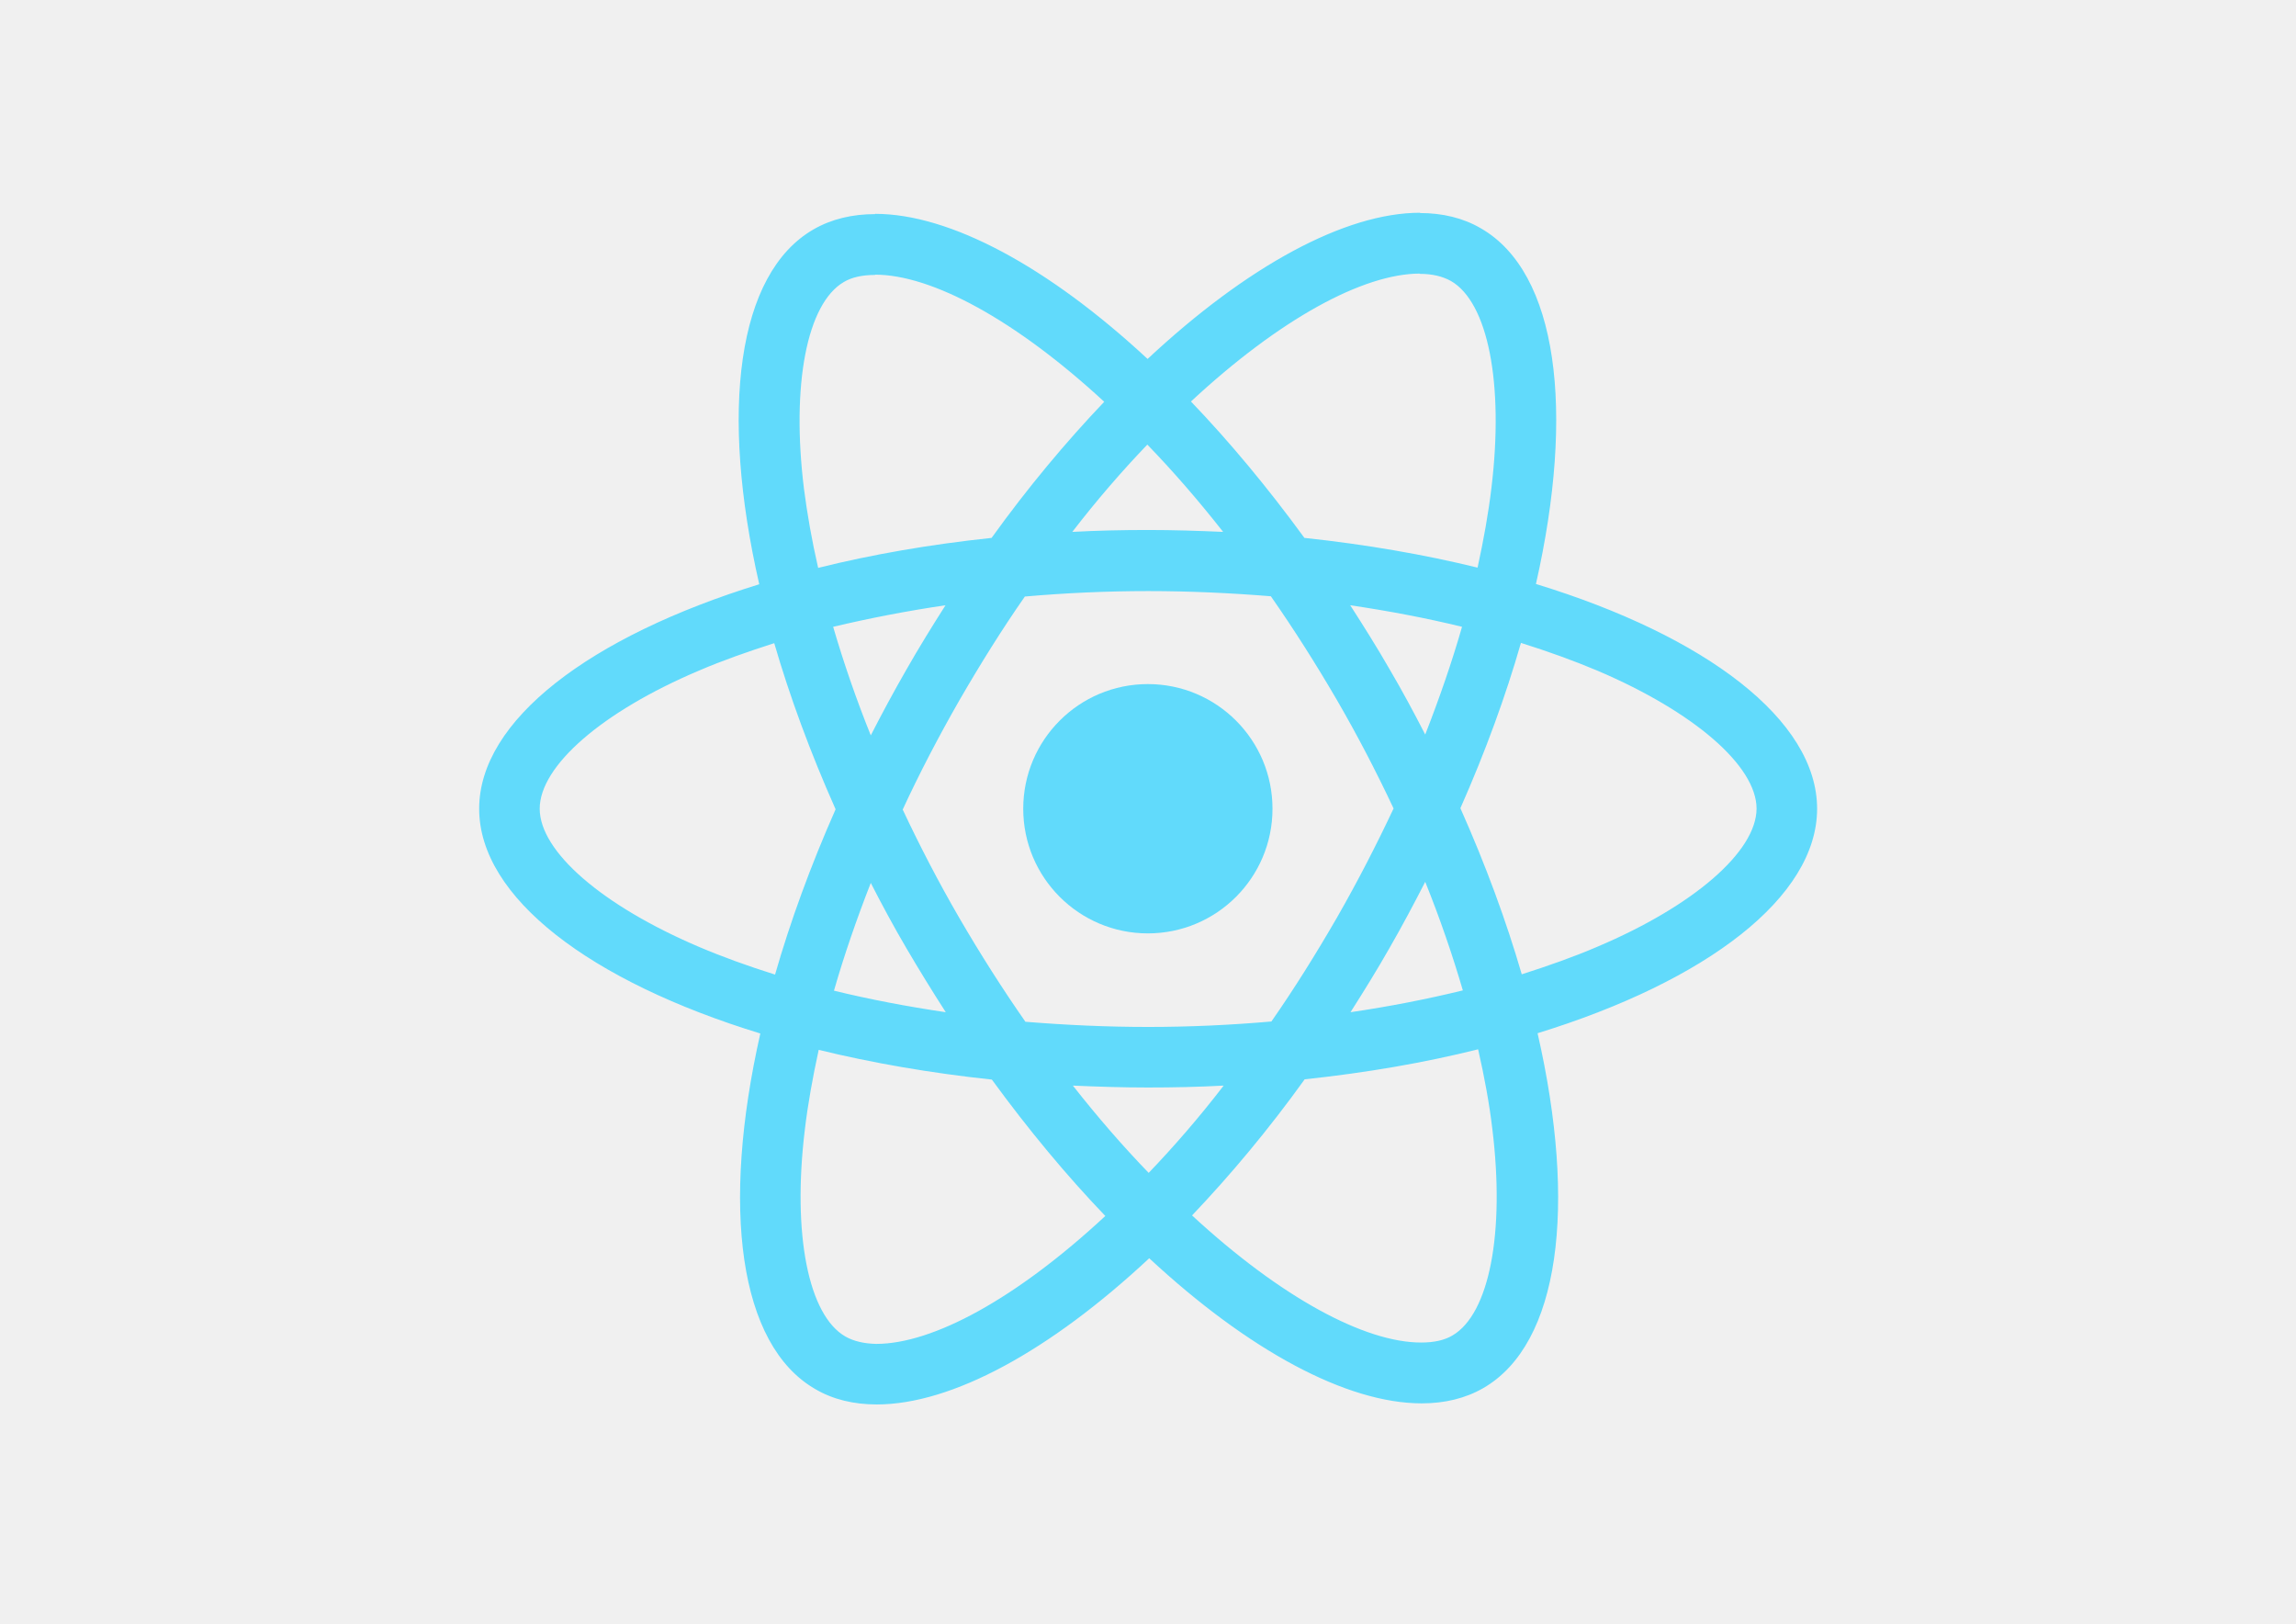
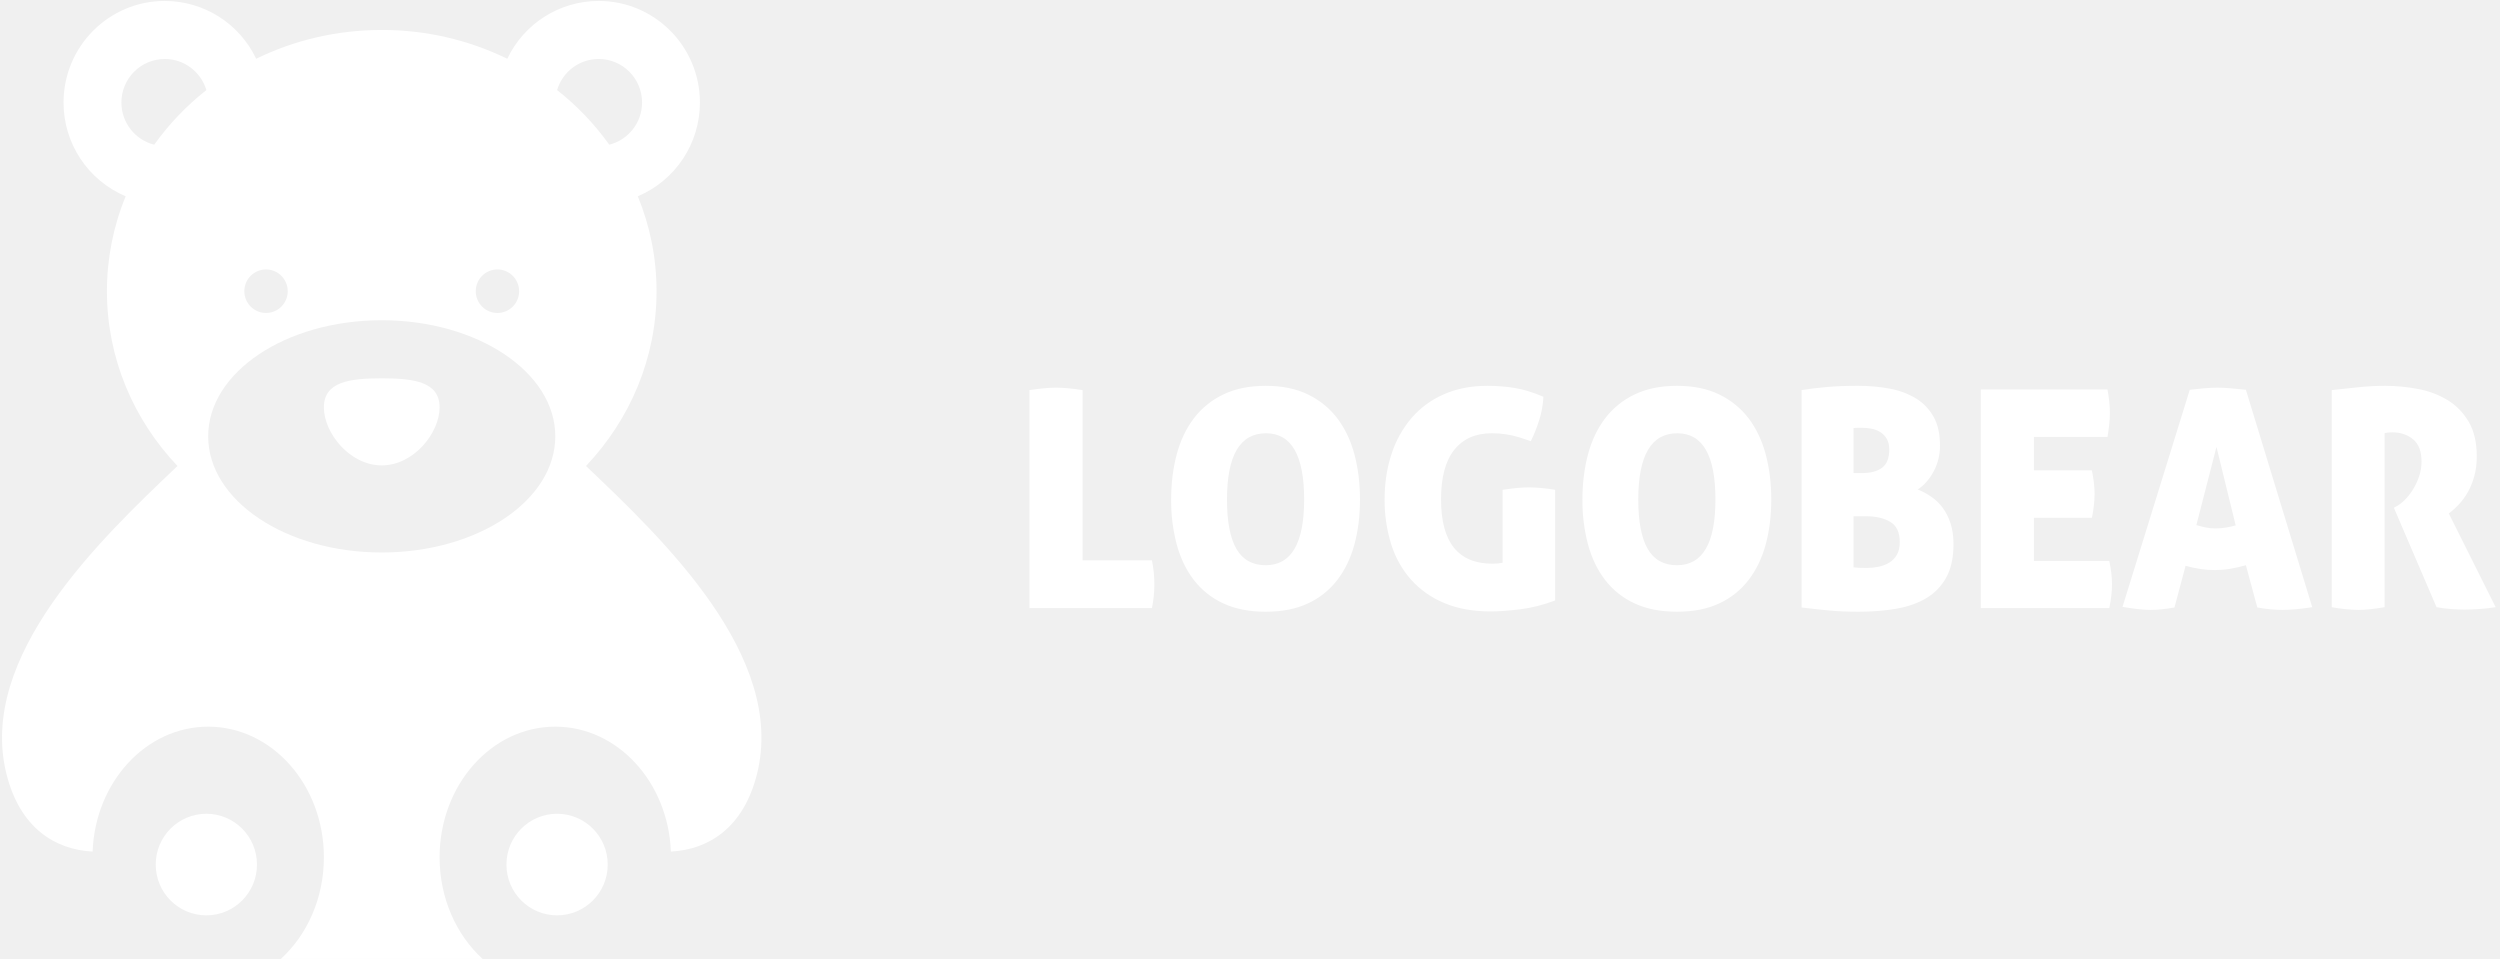
- <svg xmlns="http://www.w3.org/2000/svg" viewBox="0 0 841.9 595.3">
-   <g fill="#61DAFB">
-     <path d="M666.3 296.5c0-32.5-40.7-63.3-103.1-82.4 14.4-63.6 8-114.2-20.2-130.4-6.5-3.8-14.1-5.6-22.4-5.6v22.3c4.6 0 8.3.9 11.4 2.6 13.6 7.8 19.5 37.5 14.9 75.7-1.1 9.4-2.9 19.3-5.1 29.4-19.6-4.8-41-8.5-63.5-10.9-13.5-18.5-27.5-35.3-41.6-50 32.6-30.3 63.2-46.9 84-46.9V78c-27.5 0-63.5 19.6-99.9 53.6-36.4-33.8-72.4-53.2-99.9-53.2v22.3c20.7 0 51.4 16.5 84 46.6-14 14.7-28 31.4-41.3 49.9-22.6 2.4-44 6.1-63.6 11-2.3-10-4-19.7-5.2-29-4.7-38.2 1.1-67.9 14.6-75.8 3-1.8 6.9-2.6 11.5-2.6V78.5c-8.4 0-16 1.8-22.6 5.6-28.1 16.2-34.4 66.7-19.9 130.1-62.2 19.2-102.7 49.9-102.7 82.3 0 32.5 40.7 63.3 103.1 82.4-14.4 63.6-8 114.2 20.2 130.4 6.5 3.8 14.1 5.6 22.5 5.6 27.5 0 63.5-19.6 99.9-53.6 36.4 33.8 72.4 53.2 99.9 53.2 8.4 0 16-1.8 22.6-5.6 28.1-16.2 34.4-66.7 19.9-130.1 62-19.1 102.5-49.9 102.5-82.3zm-130.2-66.7c-3.7 12.9-8.3 26.2-13.5 39.5-4.1-8-8.4-16-13.1-24-4.6-8-9.5-15.8-14.4-23.4 14.2 2.1 27.9 4.7 41 7.9zm-45.8 106.5c-7.8 13.5-15.8 26.3-24.1 38.2-14.9 1.3-30 2-45.2 2-15.1 0-30.2-.7-45-1.9-8.3-11.9-16.4-24.6-24.2-38-7.6-13.1-14.5-26.4-20.8-39.8 6.2-13.4 13.2-26.8 20.7-39.9 7.8-13.5 15.8-26.3 24.1-38.2 14.9-1.3 30-2 45.2-2 15.1 0 30.2.7 45 1.9 8.3 11.9 16.4 24.6 24.2 38 7.6 13.1 14.5 26.4 20.8 39.8-6.3 13.4-13.2 26.8-20.7 39.9zm32.3-13c5.4 13.4 10 26.8 13.8 39.8-13.1 3.2-26.9 5.9-41.2 8 4.9-7.7 9.8-15.6 14.4-23.7 4.6-8 8.9-16.1 13-24.1zM421.2 430c-9.3-9.6-18.6-20.3-27.8-32 9 .4 18.2.7 27.5.7 9.4 0 18.7-.2 27.8-.7-9 11.7-18.3 22.4-27.5 32zm-74.4-58.9c-14.2-2.1-27.9-4.7-41-7.9 3.7-12.9 8.3-26.2 13.5-39.5 4.1 8 8.4 16 13.1 24 4.7 8 9.5 15.8 14.4 23.4zM420.7 163c9.3 9.6 18.6 20.3 27.8 32-9-.4-18.2-.7-27.5-.7-9.4 0-18.7.2-27.8.7 9-11.7 18.3-22.4 27.5-32zm-74 58.9c-4.9 7.7-9.8 15.6-14.4 23.7-4.6 8-8.9 16-13 24-5.4-13.4-10-26.8-13.8-39.8 13.1-3.1 26.9-5.8 41.2-7.9zm-90.5 125.2c-35.4-15.1-58.3-34.9-58.3-50.6 0-15.7 22.9-35.6 58.3-50.6 8.6-3.7 18-7 27.7-10.1 5.7 19.6 13.2 40 22.5 60.9-9.2 20.8-16.6 41.1-22.2 60.6-9.9-3.1-19.3-6.5-28-10.2zM310 490c-13.6-7.8-19.5-37.5-14.9-75.7 1.1-9.4 2.9-19.3 5.1-29.4 19.6 4.8 41 8.5 63.5 10.9 13.5 18.5 27.5 35.3 41.6 50-32.6 30.3-63.2 46.9-84 46.9-4.5-.1-8.3-1-11.3-2.7zm237.2-76.2c4.7 38.2-1.1 67.9-14.6 75.8-3 1.8-6.9 2.6-11.5 2.6-20.7 0-51.4-16.5-84-46.6 14-14.7 28-31.4 41.3-49.9 22.6-2.4 44-6.1 63.6-11 2.3 10.1 4.1 19.8 5.2 29.1zm38.5-66.7c-8.6 3.7-18 7-27.7 10.1-5.7-19.6-13.2-40-22.5-60.9 9.2-20.8 16.6-41.1 22.2-60.6 9.9 3.1 19.3 6.5 28.1 10.2 35.4 15.1 58.3 34.9 58.3 50.6-.1 15.7-23 35.6-58.4 50.6zM320.8 78.4z" />
-     <circle cx="420.9" cy="296.5" r="45.7" />
-     <path d="M520.5 78.1z" />
+ <svg xmlns="http://www.w3.org/2000/svg" width="146" height="56" viewBox="0 0 146 56">
+   <g fill="#FFF" fill-rule="evenodd">
+     <path d="M34.222 27.214c2.56-2.704 4.12-6.282 4.12-10.206 0-1.957-.388-3.827-1.094-5.546a5.936 5.936 0 0 0 3.627-5.474c0-3.277-2.647-5.933-5.912-5.933a5.911 5.911 0 0 0-5.337 3.377 16.655 16.655 0 0 0-7.333-1.682c-2.641 0-5.135.607-7.333 1.682A5.911 5.911 0 0 0 9.623.055c-3.265 0-5.912 2.656-5.912 5.933a5.935 5.935 0 0 0 3.628 5.474 14.551 14.551 0 0 0-1.094 5.546c0 3.924 1.559 7.502 4.12 10.206-4.49 4.263-11.698 11.12-9.99 17.978.79 3.171 2.851 4.427 5.033 4.54.155-4.058 3.117-7.295 6.75-7.295 3.731 0 6.757 3.416 6.757 7.63 0 2.396-.98 4.534-2.512 5.933h11.78c-1.531-1.399-2.511-3.537-2.511-5.934 0-4.213 3.025-7.629 6.757-7.629 3.633 0 6.594 3.237 6.75 7.295 2.181-.113 4.242-1.369 5.032-4.54 1.709-6.858-5.5-13.715-9.99-17.978zM9.004 8.45A2.54 2.54 0 0 1 7.09 5.988a2.538 2.538 0 0 1 2.534-2.543c1.148 0 2.116.766 2.428 1.816a15.648 15.648 0 0 0-3.047 3.19zm20.046 7.285c.7 0 1.267.57 1.267 1.272a1.27 1.27 0 0 1-1.267 1.271c-.7 0-1.266-.57-1.266-1.271 0-.702.566-1.272 1.266-1.272zm-13.514 0c.7 0 1.267.57 1.267 1.272a1.27 1.27 0 0 1-1.267 1.271c-.7 0-1.267-.57-1.267-1.271 0-.702.567-1.272 1.267-1.272zm6.757 16.53c-5.598 0-10.135-3.036-10.135-6.782 0-3.745 4.537-6.781 10.135-6.781s10.136 3.036 10.136 6.781c0 3.746-4.538 6.782-10.136 6.782zM32.535 5.26a2.535 2.535 0 0 1 2.428-1.816c1.399 0 2.534 1.139 2.534 2.543a2.54 2.54 0 0 1-1.915 2.463 15.646 15.646 0 0 0-3.047-3.19z" />
+     <path d="M15.007 50.49a2.961 2.961 0 0 1-2.956 2.967 2.961 2.961 0 0 1-2.956-2.967 2.962 2.962 0 0 1 2.956-2.967 2.962 2.962 0 0 1 2.956 2.967zM35.49 50.49a2.961 2.961 0 0 1-2.956 2.967 2.961 2.961 0 0 1-2.957-2.967 2.962 2.962 0 0 1 2.957-2.967 2.962 2.962 0 0 1 2.956 2.967zM22.293 22.094c-1.866 0-3.378.197-3.378 1.695s1.512 3.39 3.378 3.39 3.379-1.892 3.379-3.39c0-1.498-1.513-1.695-3.379-1.695zM60.12 22.781c.316-.047.602-.083.86-.106.257-.024.484-.036.683-.036.21 0 .447.012.71.036.263.023.547.059.85.106v9.943h4.05a6.912 6.912 0 0 1 0 2.788H60.12v-12.73zm8.275 6.392c0-.947.109-1.826.325-2.637.216-.81.55-1.512 1-2.104a4.697 4.697 0 0 1 1.717-1.393c.696-.338 1.523-.507 2.481-.507.959 0 1.783.17 2.472.507.69.337 1.26.802 1.71 1.393.45.592.783 1.294.999 2.104.216.811.324 1.69.324 2.637 0 .947-.108 1.82-.324 2.62-.216.798-.55 1.49-1 2.077a4.59 4.59 0 0 1-1.709 1.367c-.69.326-1.513.488-2.472.488-.958 0-1.785-.162-2.48-.488a4.573 4.573 0 0 1-1.719-1.367c-.45-.586-.783-1.279-1-2.078a10.005 10.005 0 0 1-.324-2.619zm7.767 0c0-2.58-.742-3.87-2.226-3.87-1.52 0-2.28 1.29-2.28 3.87 0 1.29.185 2.252.553 2.886.368.633.938.95 1.71.95 1.495 0 2.243-1.279 2.243-3.836zm11.589-.568c.315-.047.596-.083.841-.106.246-.024.474-.036.684-.036.199 0 .439.012.719.036.28.023.555.059.824.106v6.463c-.69.26-1.37.432-2.042.515-.673.083-1.248.125-1.727.125-1.029 0-1.929-.163-2.7-.489a5.356 5.356 0 0 1-1.938-1.358 5.635 5.635 0 0 1-1.166-2.078 8.594 8.594 0 0 1-.385-2.627c0-.947.134-1.826.403-2.637a6.165 6.165 0 0 1 1.166-2.104 5.25 5.25 0 0 1 1.885-1.385c.748-.332 1.595-.498 2.542-.498.56 0 1.096.042 1.604.125.508.083 1.066.254 1.674.515a5.346 5.346 0 0 1-.263 1.42 8.28 8.28 0 0 1-.473 1.172 15.856 15.856 0 0 0-.64-.213 5.377 5.377 0 0 0-1.64-.249c-.946 0-1.676.323-2.19.968-.515.645-.772 1.607-.772 2.886 0 1.266.251 2.21.754 2.832.502.621 1.25.932 2.244.932.222 0 .42-.018.596-.053v-4.262zm4.663.568c0-.947.109-1.826.325-2.637.216-.81.55-1.512 1-2.104a4.697 4.697 0 0 1 1.717-1.393c.696-.338 1.523-.507 2.481-.507s1.782.17 2.472.507c.69.337 1.26.802 1.71 1.393.45.592.783 1.294.999 2.104.216.811.324 1.69.324 2.637 0 .947-.108 1.82-.324 2.62-.216.798-.55 1.49-1 2.077a4.59 4.59 0 0 1-1.709 1.367c-.69.326-1.514.488-2.472.488s-1.785-.162-2.48-.488a4.573 4.573 0 0 1-1.719-1.367c-.45-.586-.783-1.279-1-2.078a10.005 10.005 0 0 1-.324-2.619zm7.767 0c0-2.58-.742-3.87-2.226-3.87-1.52 0-2.28 1.29-2.28 3.87 0 1.29.185 2.252.553 2.886.368.633.938.95 1.71.95 1.495 0 2.243-1.279 2.243-3.836zm13.903 2.61c0 .782-.14 1.427-.42 1.936a3.17 3.17 0 0 1-1.158 1.207c-.49.296-1.075.503-1.753.622-.678.118-1.414.177-2.209.177-.631 0-1.198-.023-1.7-.07a61.001 61.001 0 0 1-1.631-.178V22.78c.444-.071.93-.13 1.455-.177.526-.048 1.14-.072 1.84-.072.667 0 1.29.057 1.868.17a4.505 4.505 0 0 1 1.517.567c.432.267.774.622 1.025 1.066.252.444.377 1.003.377 1.678a3.15 3.15 0 0 1-.368 1.518c-.245.456-.555.808-.93 1.056.27.107.53.246.781.418.251.171.473.384.666.639.193.254.348.56.465.914.117.355.175.764.175 1.225zm-5.838-1.633v2.983c.082.012.184.02.307.027.122.005.283.008.482.008.222 0 .447-.023.675-.07.228-.048.435-.128.622-.24.187-.113.336-.267.447-.462.111-.195.167-.44.167-.737 0-.568-.184-.962-.552-1.18-.369-.22-.845-.33-1.43-.33h-.718zm0-2.522h.49c.503 0 .895-.103 1.175-.31.281-.207.421-.565.421-1.074 0-.25-.05-.456-.149-.622a1.143 1.143 0 0 0-.377-.39 1.47 1.47 0 0 0-.508-.196 2.912 2.912 0 0 0-.544-.053h-.254c-.1 0-.184.006-.254.018v2.627zm14.078 1.226a6.9 6.9 0 0 1-.158 1.385h-3.383v2.521h4.4c.105.497.158.947.158 1.35 0 .437-.053.905-.158 1.402h-7.503V22.746h7.398c.047.26.082.503.105.728.024.224.035.438.035.639 0 .39-.046.858-.14 1.403h-4.295v1.953h3.383c.106.52.158.982.158 1.385zm4.664 6.623a11 11 0 0 1-.737.106 6.12 6.12 0 0 1-.648.036c-.21 0-.453-.015-.728-.045-.275-.03-.581-.074-.92-.133l3.927-12.678c.304-.035.587-.065.85-.088a8.158 8.158 0 0 1 1.525 0c.263.023.564.053.903.088l3.875 12.696c-.666.106-1.25.16-1.753.16-.234 0-.468-.012-.701-.036-.234-.023-.486-.059-.754-.106l-.667-2.468c-.327.094-.64.165-.938.213a5.636 5.636 0 0 1-.885.07c-.269 0-.543-.02-.824-.061a7.509 7.509 0 0 1-.877-.187l-.648 2.433zm2.454-9.376l-1.174 4.564c.198.059.385.106.56.142.176.035.357.053.544.053.199 0 .395-.015.587-.044.193-.03.395-.074.605-.133l-1.122-4.582zm6.733-3.32c.572-.06 1.101-.115 1.586-.169.485-.053.997-.08 1.534-.08.643 0 1.286.063 1.929.187a5.12 5.12 0 0 1 1.718.648c.503.308.912.728 1.227 1.26.316.533.474 1.208.474 2.025 0 .438-.05.831-.15 1.18-.099.35-.227.66-.385.933a3.706 3.706 0 0 1-.526.71 4.914 4.914 0 0 1-.57.515l2.735 5.469a9.67 9.67 0 0 1-.92.106c-.333.024-.634.036-.903.036-.234 0-.506-.012-.815-.036a6.74 6.74 0 0 1-.816-.106l-2.49-5.806.159-.09c.14-.07.295-.188.464-.354.17-.166.327-.364.474-.595.146-.23.268-.488.368-.772.099-.285.149-.58.149-.888 0-.592-.164-1.024-.491-1.296-.327-.273-.73-.409-1.21-.409-.117 0-.216.006-.298.018a.635.635 0 0 0-.158.035V35.46c-.62.106-1.128.16-1.525.16a9.25 9.25 0 0 1-1.56-.16V22.78z" />
  </g>
</svg>
